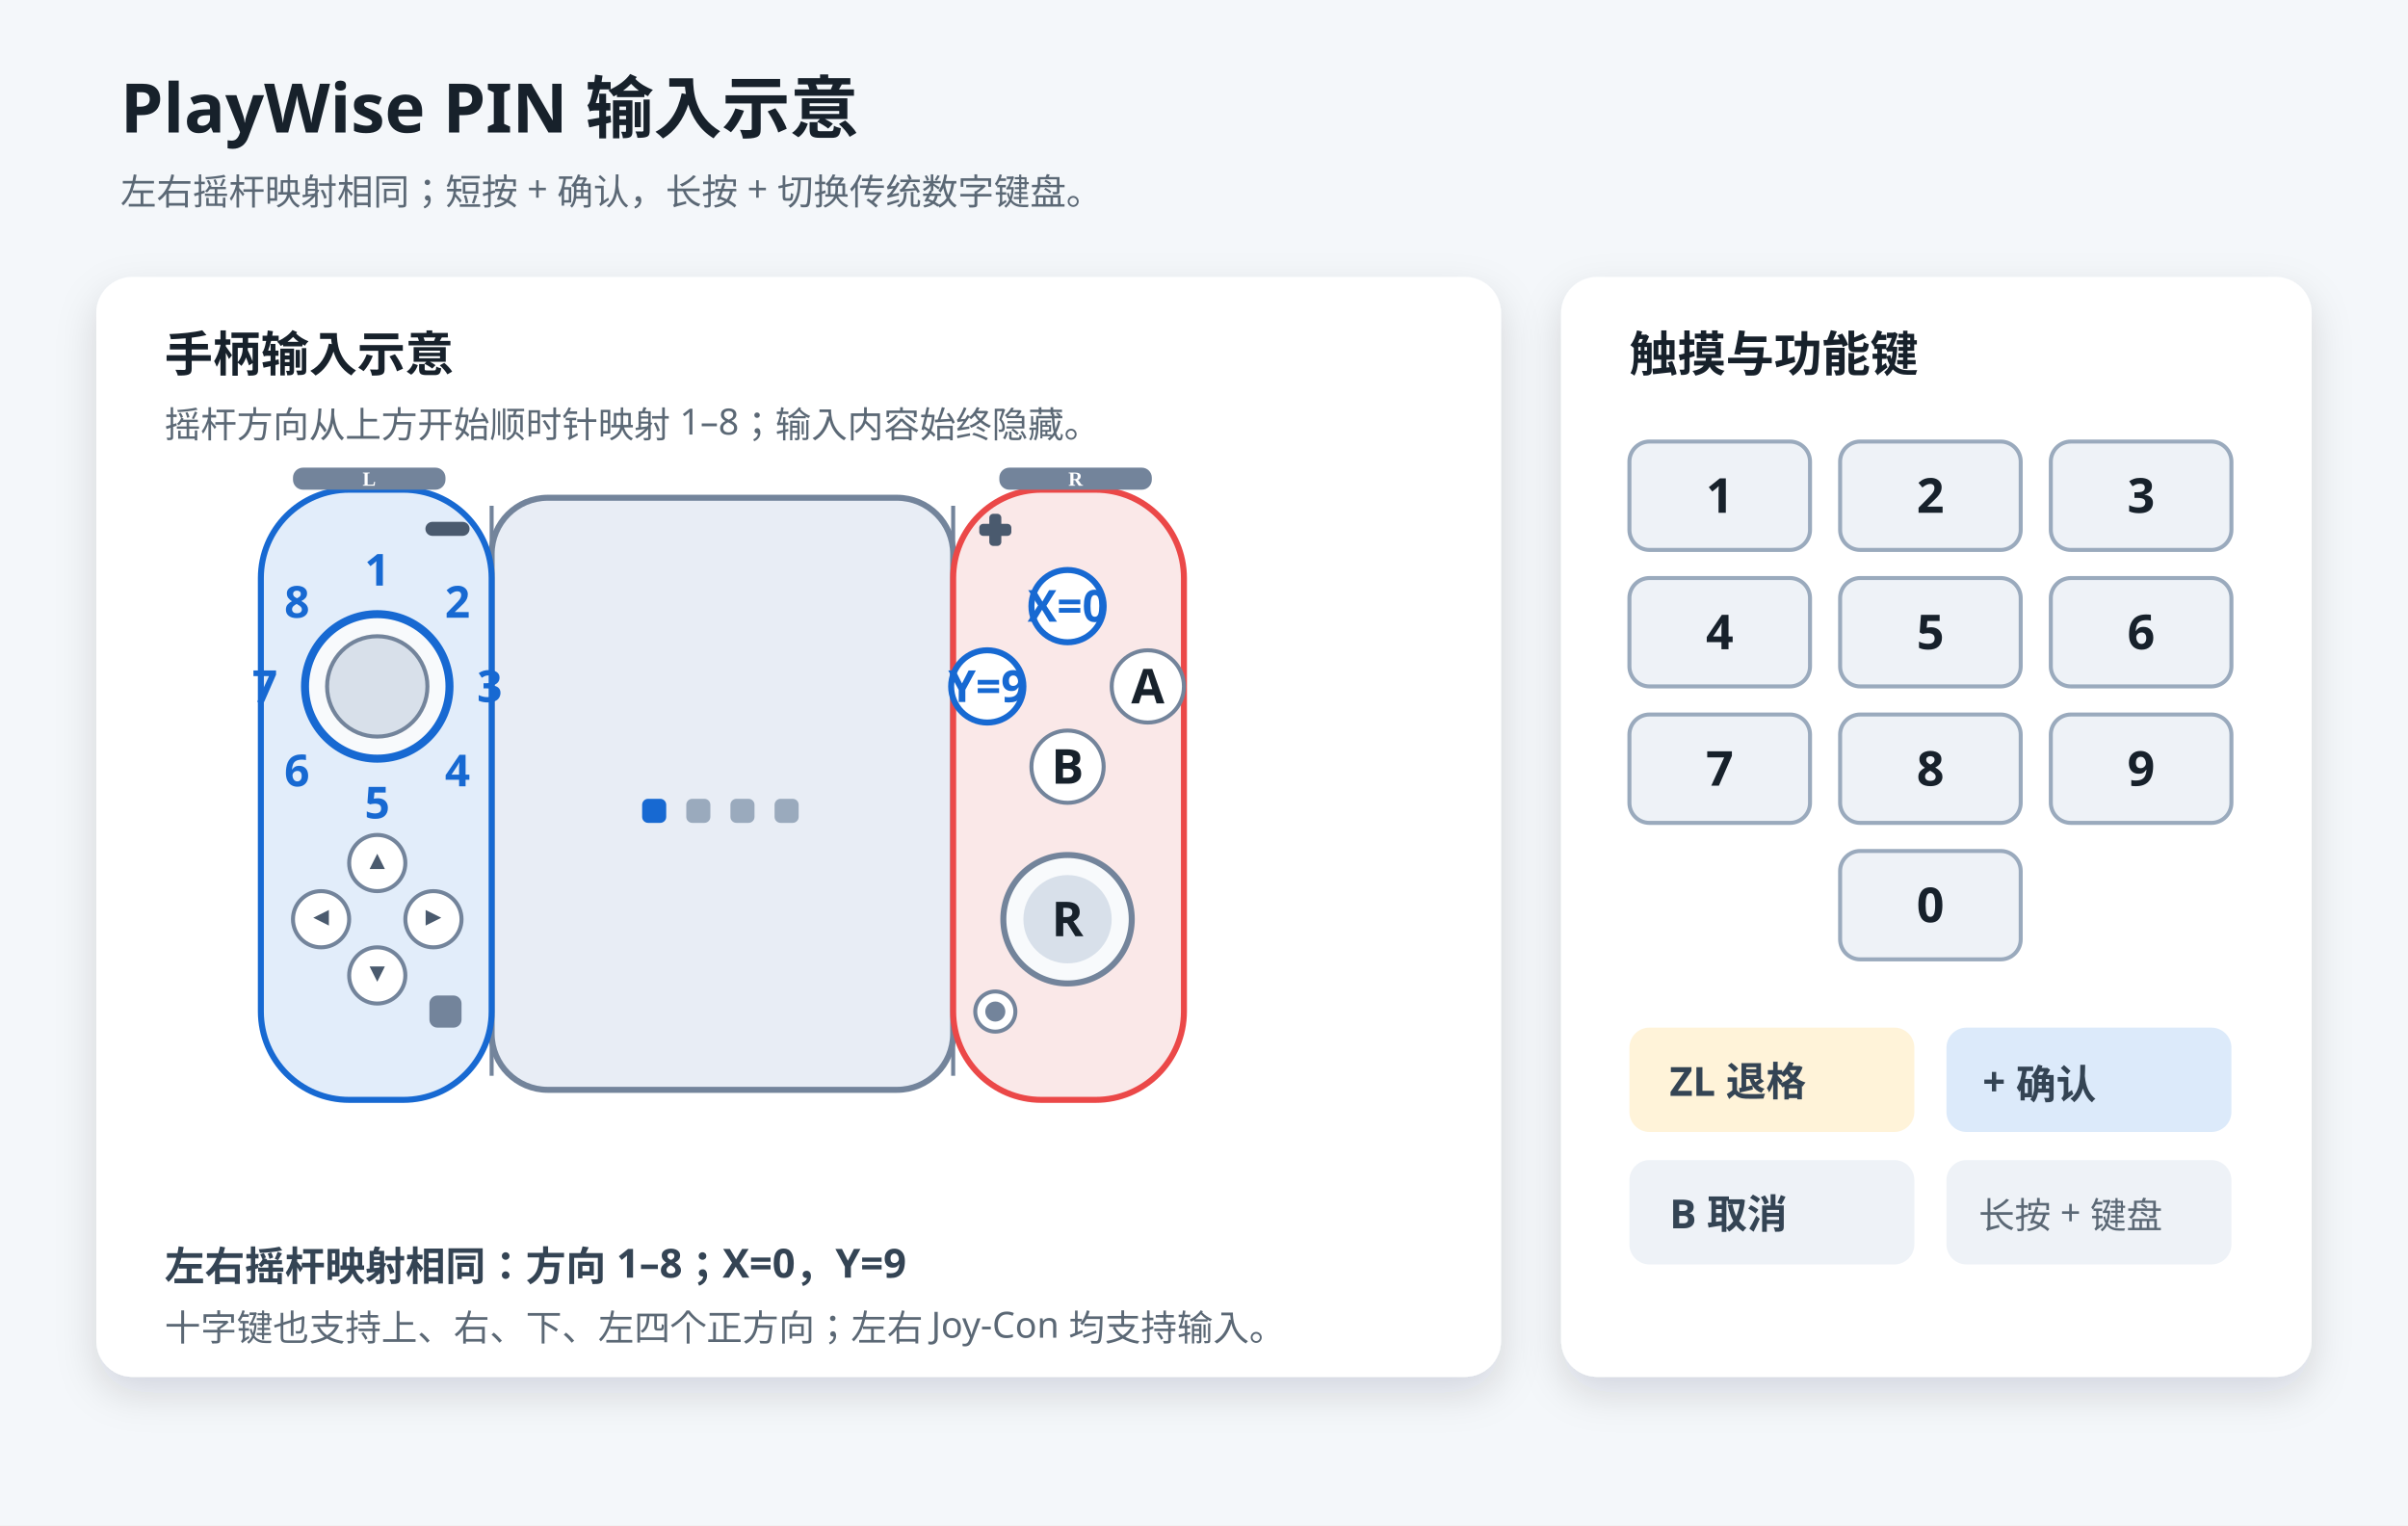
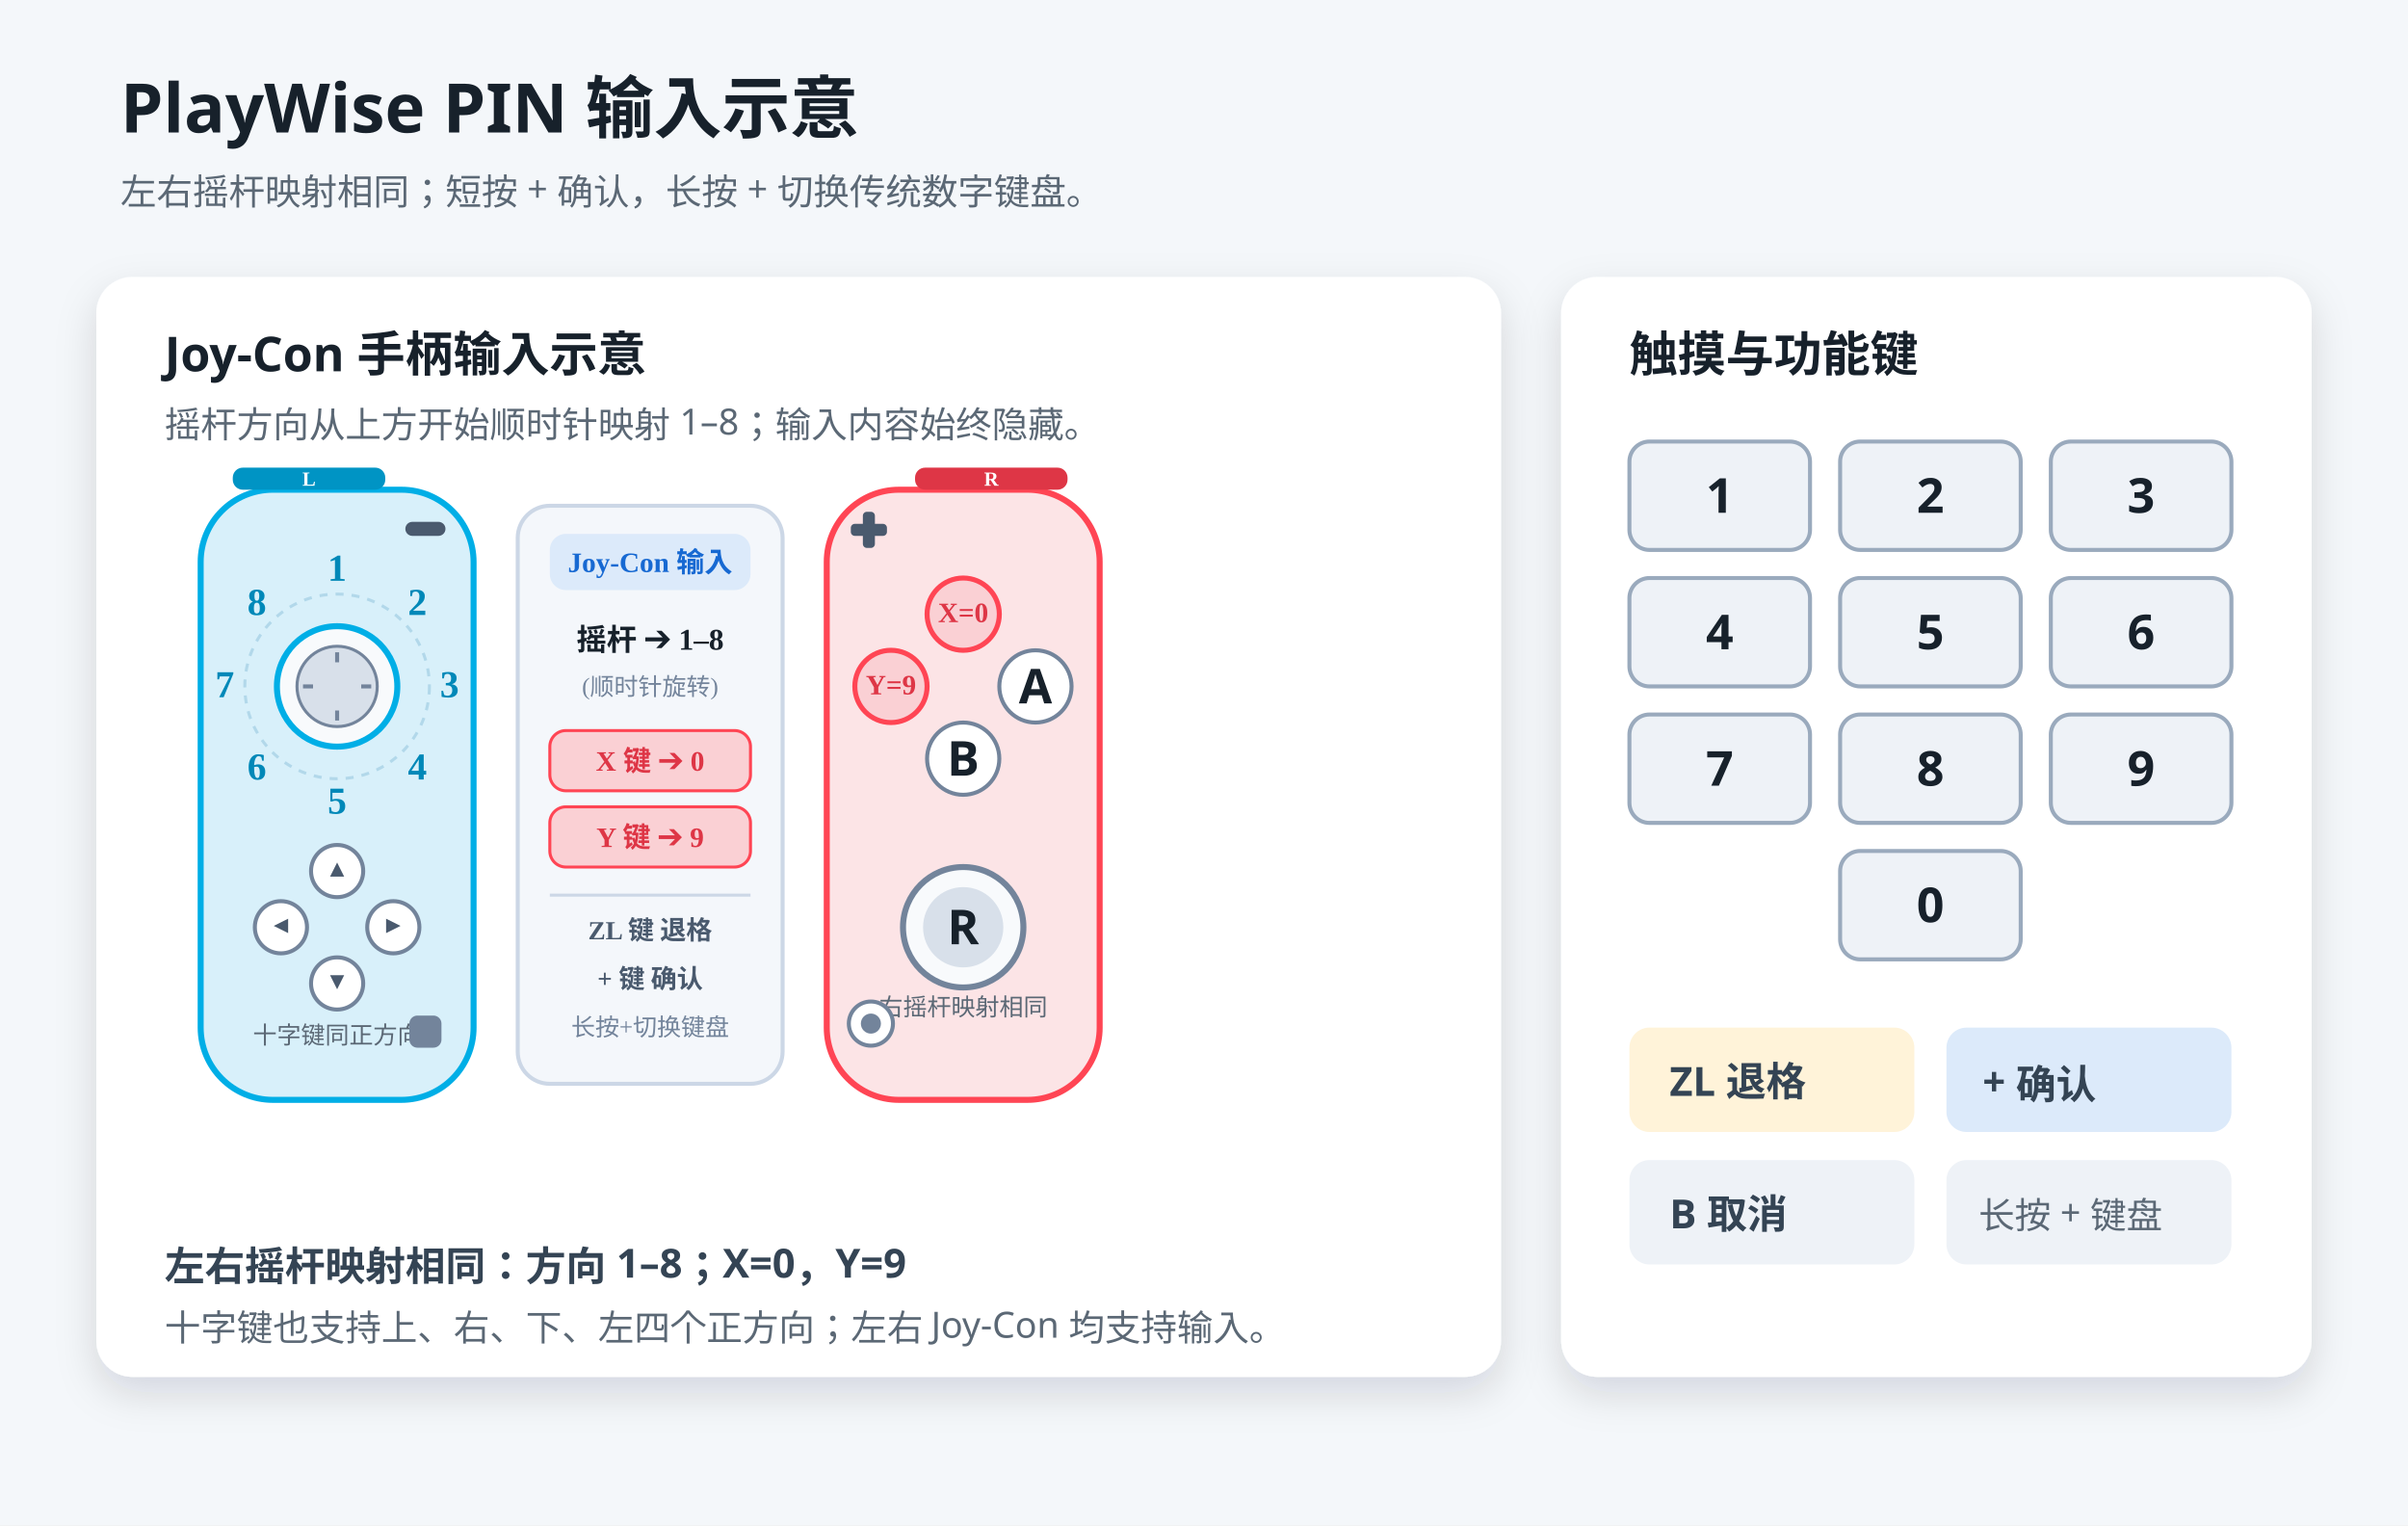
<svg xmlns="http://www.w3.org/2000/svg" width="1200" height="760" viewBox="0 0 1200 760" role="img" aria-labelledby="title desc">
  <defs>
    <filter id="shadow" x="-20%" y="-20%" width="140%" height="140%">
      <feDropShadow dx="0" dy="8" stdDeviation="10" flood-color="#16202a" flood-opacity=".14" />
    </filter>
    <style>.title{font:700 34px "Microsoft YaHei",sans-serif;fill:#17212b}.section{font:700 24px "Microsoft YaHei",sans-serif;fill:#17212b}.label{font:600 20px "Microsoft YaHei",sans-serif;fill:#344454}.small{font:500 18px "Microsoft YaHei",sans-serif;fill:#5b6875}.digit{font:700 22px "Microsoft YaHei",sans-serif;fill:#1769d2}.key{font:700 24px "Microsoft YaHei",sans-serif;fill:#17212b}</style>
  </defs>
  <rect width="1200" height="760" fill="#f4f7fa" />
  <text x="60" y="66" class="title">PlayWise PIN 输入示意</text>
  <text x="60" y="102" class="small">左右摇杆映射相同；短按 + 确认，长按 + 切换传统数字键盘。</text>
  <rect x="48" y="138" width="700" height="548" rx="18" fill="#fff" filter="url(#shadow)" />
-   <text x="82" y="185" class="section">手柄输入示意</text>
+   <text x="82" y="185" class="section">Joy-Con 手柄输入示意</text>
  <text x="82" y="218" class="small">摇杆方向从上方开始顺时针映射 1–8；输入内容始终隐藏。</text>
-   <g transform="translate(90 236)">
-     <rect x="155" y="12" width="230" height="295" rx="28" fill="#e8edf5" stroke="#73849b" stroke-width="3" />
-     <line x1="155" y1="16" x2="155" y2="300" stroke="#73849b" stroke-width="2" />
-     <line x1="385" y1="16" x2="385" y2="300" stroke="#73849b" stroke-width="2" />
-     <g transform="translate(230 162)">
-       <rect x="0" y="0" width="12" height="12" rx="3" fill="#1769d2" />
-       <rect x="22" y="0" width="12" height="12" rx="3" fill="#9aaabd" />
-       <rect x="44" y="0" width="12" height="12" rx="3" fill="#9aaabd" />
-       <rect x="66" y="0" width="12" height="12" rx="3" fill="#9aaabd" />
-     </g>
-     <rect x="40" y="8" width="115" height="304" rx="44" fill="#e2edfa" stroke="#1769d2" stroke-width="3" />
-     <rect x="56" y="-3" width="76" height="11" rx="5" fill="#73849b" />
-     <text x="94" y="6" text-anchor="middle" font-size="10" fill="#fff" font-weight="700">L</text>
-     <rect x="122" y="24" width="22" height="7" rx="3.5" fill="#4a5a6e" />
-     <circle cx="98" cy="106" r="36" fill="#f8fafc" stroke="#1769d2" stroke-width="4" />
-     <circle cx="98" cy="106" r="25" fill="#d8e0ea" stroke="#73849b" stroke-width="2" />
-     <g text-anchor="middle" dominant-baseline="middle" class="digit">
-       <text x="98" y="48">1</text>
-       <text x="138" y="64">2</text>
-       <text x="154" y="106">3</text>
-       <text x="138" y="148">4</text>
-       <text x="98" y="164">5</text>
-       <text x="58" y="148">6</text>
-       <text x="42" y="106">7</text>
-       <text x="58" y="64">8</text>
+   <g transform="translate(80 236)">
+     <rect x="20" y="8" width="136" height="304" rx="36" fill="#d8f0fa" stroke="#00aee6" stroke-width="3" />
+     <rect x="36" y="-3" width="76" height="11" rx="5" fill="#0094c4" />
+     <text x="74" y="6" text-anchor="middle" font-size="10" fill="#fff" font-weight="700">L</text>
+     <rect x="122" y="24" width="20" height="7" rx="3.5" fill="#4a5a6e" />
+     <circle cx="88" cy="106" r="46" fill="none" stroke="#b2d8ea" stroke-width="1.5" stroke-dasharray="4,4" />
+     <circle cx="88" cy="106" r="30" fill="#f8fafc" stroke="#00aee6" stroke-width="3" />
+     <circle cx="88" cy="106" r="20" fill="#d8e0ea" stroke="#73849b" stroke-width="1.5" />
+     <line x1="88" y1="89" x2="88" y2="94" stroke="#73849b" stroke-width="2" />
+     <line x1="88" y1="118" x2="88" y2="123" stroke="#73849b" stroke-width="2" />
+     <line x1="71" y1="106" x2="76" y2="106" stroke="#73849b" stroke-width="2" />
+     <line x1="100" y1="106" x2="105" y2="106" stroke="#73849b" stroke-width="2" />
+     <g text-anchor="middle" dominant-baseline="middle" font-weight="700" font-size="19" fill="#0088b8">
+       <text x="88" y="48">1</text>
+       <text x="128" y="65">2</text>
+       <text x="144" y="106">3</text>
+       <text x="128" y="147">4</text>
+       <text x="88" y="164">5</text>
+       <text x="48" y="147">6</text>
+       <text x="32" y="106">7</text>
+       <text x="48" y="65">8</text>
    </g>
    <g text-anchor="middle" dominant-baseline="middle">
-       <circle cx="98" cy="194" r="14" fill="#fff" stroke="#73849b" stroke-width="2" />
-       <text x="98" y="194" font-size="13" fill="#4a5a6e">▲</text>
-       <circle cx="126" cy="222" r="14" fill="#fff" stroke="#73849b" stroke-width="2" />
-       <text x="126" y="222" font-size="13" fill="#4a5a6e">►</text>
-       <circle cx="98" cy="250" r="14" fill="#fff" stroke="#73849b" stroke-width="2" />
-       <text x="98" y="250" font-size="13" fill="#4a5a6e">▼</text>
-       <circle cx="70" cy="222" r="14" fill="#fff" stroke="#73849b" stroke-width="2" />
-       <text x="70" y="222" font-size="13" fill="#4a5a6e">◄</text>
+       <circle cx="88" cy="198" r="13" fill="#fff" stroke="#73849b" stroke-width="2" />
+       <text x="88" y="198" font-size="12" fill="#4a5a6e">▲</text>
+       <circle cx="116" cy="226" r="13" fill="#fff" stroke="#73849b" stroke-width="2" />
+       <text x="116" y="226" font-size="12" fill="#4a5a6e">►</text>
+       <circle cx="88" cy="254" r="13" fill="#fff" stroke="#73849b" stroke-width="2" />
+       <text x="88" y="254" font-size="12" fill="#4a5a6e">▼</text>
+       <circle cx="60" cy="226" r="13" fill="#fff" stroke="#73849b" stroke-width="2" />
+       <text x="60" y="226" font-size="12" fill="#4a5a6e">◄</text>
    </g>
-     <rect x="124" y="260" width="16" height="16" rx="4" fill="#73849b" />
-     <rect x="385" y="8" width="115" height="304" rx="44" fill="#fae8e8" stroke="#eb4848" stroke-width="3" />
-     <rect x="408" y="-3" width="76" height="11" rx="5" fill="#73849b" />
-     <text x="446" y="6" text-anchor="middle" font-size="10" fill="#fff" font-weight="700">R</text>
-     <rect x="398" y="25" width="16" height="6" rx="2" fill="#4a5a6e" />
-     <rect x="403" y="20" width="6" height="16" rx="2" fill="#4a5a6e" />
+     <text x="88" y="284" text-anchor="middle" font-size="12" fill="#5b6875">十字键同正方向</text>
+     <rect x="124" y="270" width="16" height="16" rx="4" fill="#73849b" />
+     <g transform="translate(178 16)">
+       <rect width="132" height="288" rx="16" fill="#f4f7fb" stroke="#ccd7e6" stroke-width="2" />
+       <rect x="16" y="14" width="100" height="28" rx="8" fill="#dceafa" />
+       <text x="66" y="33" text-anchor="middle" font-size="14" font-weight="700" fill="#1769d2">Joy-Con 输入</text>
+       <text x="66" y="72" text-anchor="middle" font-size="15" font-weight="700" fill="#17212b">摇杆 ➔ 1–8</text>
+       <text x="66" y="94" text-anchor="middle" font-size="12" fill="#73849b">(顺时针旋转)</text>
+       <rect x="16" y="112" width="100" height="30" rx="8" fill="#fad0d4" stroke="#ff4554" stroke-width="1.5" />
+       <text x="66" y="132" text-anchor="middle" font-size="14" font-weight="700" fill="#de3646">X 键 ➔ 0</text>
+       <rect x="16" y="150" width="100" height="30" rx="8" fill="#fad0d4" stroke="#ff4554" stroke-width="1.5" />
+       <text x="66" y="170" text-anchor="middle" font-size="14" font-weight="700" fill="#de3646">Y 键 ➔ 9</text>
+       <line x1="16" y1="194" x2="116" y2="194" stroke="#ccd7e6" stroke-width="1.5" />
+       <text x="66" y="216" text-anchor="middle" font-size="13" font-weight="600" fill="#4a5a6e">ZL 键 退格</text>
+       <text x="66" y="240" text-anchor="middle" font-size="13" font-weight="600" fill="#4a5a6e">+ 键 确认</text>
+       <text x="66" y="264" text-anchor="middle" font-size="12" fill="#73849b">长按+切换键盘</text>
+     </g>
+     <rect x="332" y="8" width="136" height="304" rx="36" fill="#fce4e6" stroke="#ff4554" stroke-width="3" />
+     <rect x="376" y="-3" width="76" height="11" rx="5" fill="#de3646" />
+     <text x="414" y="6" text-anchor="middle" font-size="10" fill="#fff" font-weight="700">R</text>
+     <rect x="344" y="25" width="18" height="6" rx="2" fill="#4a5a6e" />
+     <rect x="350" y="19" width="6" height="18" rx="2" fill="#4a5a6e" />
    <g text-anchor="middle" dominant-baseline="middle">
-       <circle cx="442" cy="66" r="18" fill="#fff" stroke="#1769d2" stroke-width="3" />
-       <text x="442" y="66" class="digit" font-size="14">X=0</text>
-       <circle cx="482" cy="106" r="18" fill="#fff" stroke="#73849b" stroke-width="2" />
-       <text x="482" y="106" class="key" font-size="17">A</text>
-       <circle cx="442" cy="146" r="18" fill="#fff" stroke="#73849b" stroke-width="2" />
-       <text x="442" y="146" class="key" font-size="17">B</text>
-       <circle cx="402" cy="106" r="18" fill="#fff" stroke="#1769d2" stroke-width="3" />
-       <text x="402" y="106" class="digit" font-size="14">Y=9</text>
+       <circle cx="400" cy="70" r="18" fill="#fad0d4" stroke="#ff4554" stroke-width="2.5" />
+       <text x="400" y="70" font-size="14" font-weight="700" fill="#de3646">X=0</text>
+       <circle cx="436" cy="106" r="18" fill="#fff" stroke="#73849b" stroke-width="2" />
+       <text x="436" y="106" class="key" font-size="16" fill="#4a5a6e">A</text>
+       <circle cx="400" cy="142" r="18" fill="#fff" stroke="#73849b" stroke-width="2" />
+       <text x="400" y="142" class="key" font-size="16" fill="#4a5a6e">B</text>
+       <circle cx="364" cy="106" r="18" fill="#fad0d4" stroke="#ff4554" stroke-width="2.5" />
+       <text x="364" y="106" font-size="14" font-weight="700" fill="#de3646">Y=9</text>
    </g>
-     <circle cx="442" cy="222" r="32" fill="#f8fafc" stroke="#73849b" stroke-width="3" />
-     <circle cx="442" cy="222" r="22" fill="#d8e0ea" />
-     <text x="442" y="222" class="key" font-size="16" fill="#73849b" text-anchor="middle" dominant-baseline="middle">R</text>
-     <circle cx="406" cy="268" r="10" fill="#fff" stroke="#73849b" stroke-width="2" />
-     <circle cx="406" cy="268" r="5" fill="#73849b" />
+     <circle cx="400" cy="226" r="30" fill="#f8fafc" stroke="#73849b" stroke-width="3" />
+     <circle cx="400" cy="226" r="20" fill="#d8e0ea" />
+     <text x="400" y="226" class="key" font-size="16" fill="#73849b" text-anchor="middle" dominant-baseline="middle">R</text>
+     <text x="400" y="270" text-anchor="middle" font-size="12" fill="#5b6875">右摇杆映射相同</text>
+     <circle cx="354" cy="274" r="11" fill="#fff" stroke="#73849b" stroke-width="2" />
+     <circle cx="354" cy="274" r="5" fill="#73849b" />
  </g>
  <text x="82" y="638" class="label">左右摇杆映射相同：方向 1–8；X=0，Y=9</text>
  <text x="82" y="668" class="small">十字键也支持上、右、下、左四个正方向；左右 Joy-Con 均支持输入。</text>
  <rect x="778" y="138" width="374" height="548" rx="18" fill="#fff" filter="url(#shadow)" />
  <text x="812" y="185" class="section">触摸与功能键</text>
  <g transform="translate(812 220)">
    <g fill="#eef2f7" stroke="#9aaabd" stroke-width="2">
      <rect width="90" height="54" rx="10" />
      <rect x="105" width="90" height="54" rx="10" />
      <rect x="210" width="90" height="54" rx="10" />
      <rect y="68" width="90" height="54" rx="10" />
      <rect x="105" y="68" width="90" height="54" rx="10" />
      <rect x="210" y="68" width="90" height="54" rx="10" />
      <rect y="136" width="90" height="54" rx="10" />
      <rect x="105" y="136" width="90" height="54" rx="10" />
      <rect x="210" y="136" width="90" height="54" rx="10" />
      <rect x="105" y="204" width="90" height="54" rx="10" />
    </g>
    <g text-anchor="middle" dominant-baseline="middle" class="key">
      <text x="45" y="27">1</text>
      <text x="150" y="27">2</text>
      <text x="255" y="27">3</text>
      <text x="45" y="95">4</text>
      <text x="150" y="95">5</text>
      <text x="255" y="95">6</text>
      <text x="45" y="163">7</text>
      <text x="150" y="163">8</text>
      <text x="255" y="163">9</text>
      <text x="150" y="231">0</text>
    </g>
    <rect y="292" width="142" height="52" rx="10" fill="#fff3d9" />
    <text x="20" y="326" class="label">ZL 退格</text>
    <rect x="158" y="292" width="142" height="52" rx="10" fill="#dceafa" />
    <text x="176" y="326" class="label">+ 确认</text>
    <rect y="358" width="142" height="52" rx="10" fill="#eef2f7" />
    <text x="20" y="392" class="label">B 取消</text>
    <rect x="158" y="358" width="142" height="52" rx="10" fill="#eef2f7" />
    <text x="174" y="392" class="small">长按 + 键盘</text>
  </g>
</svg>
